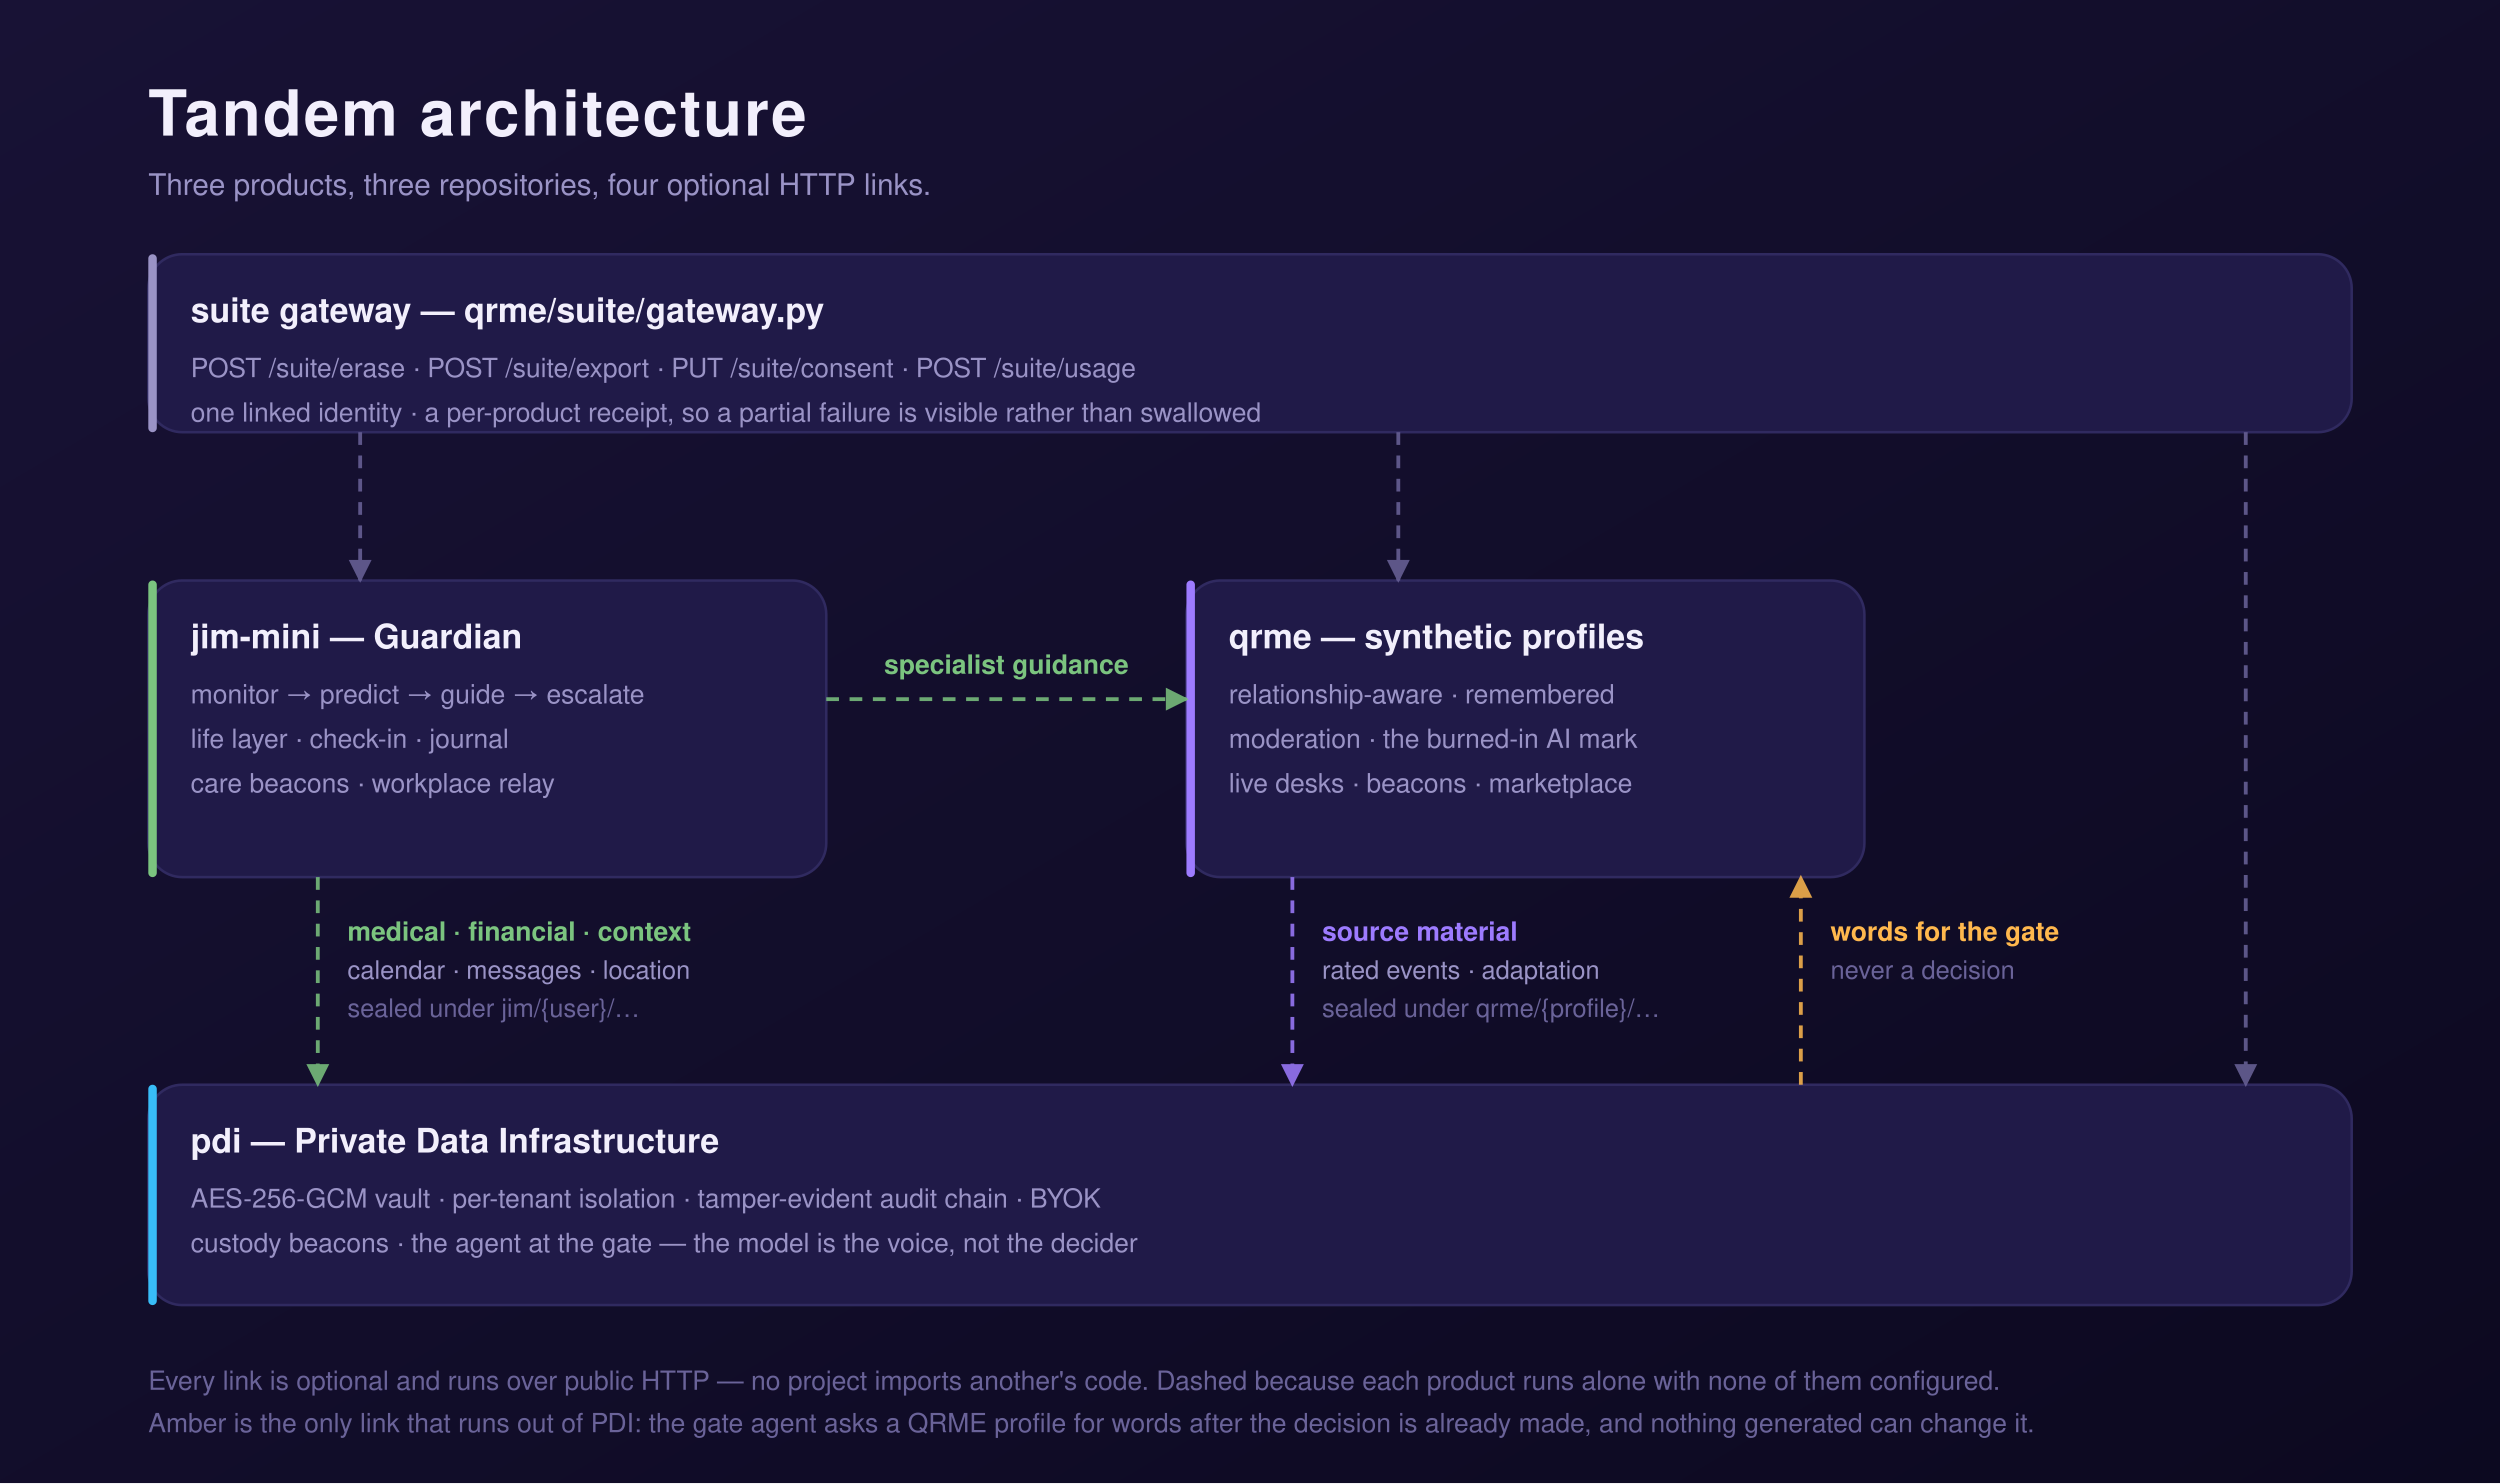
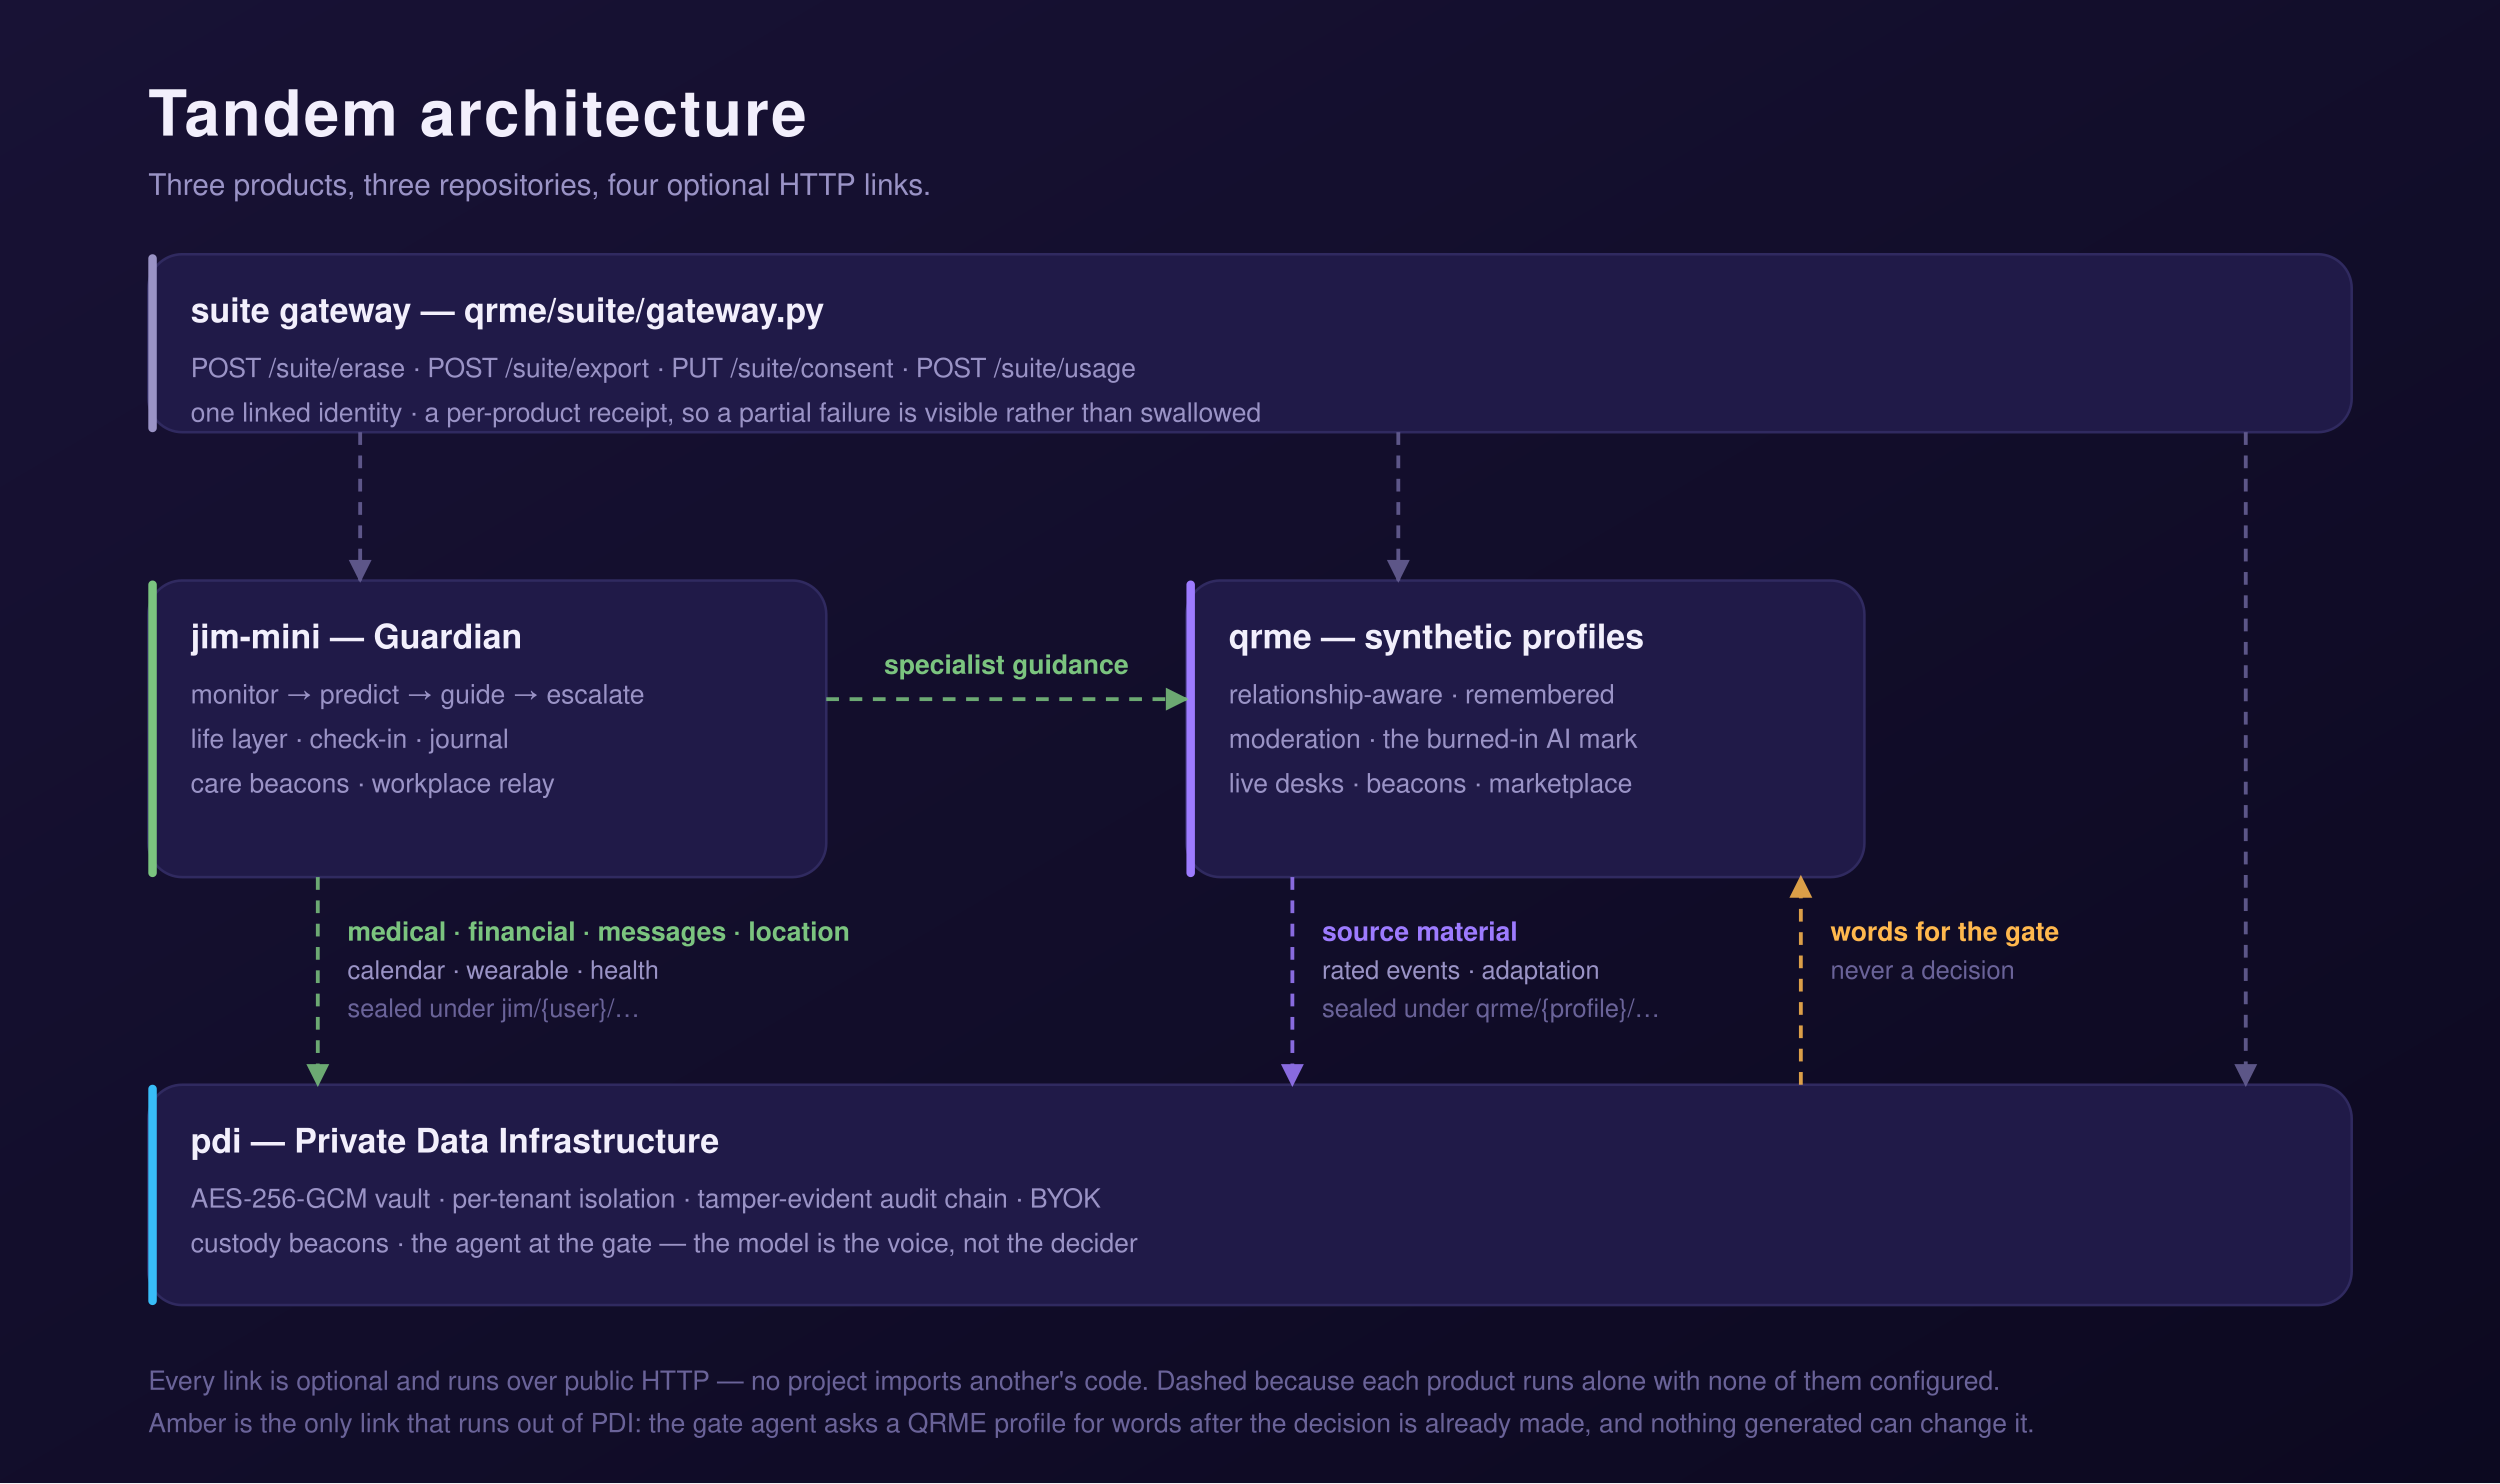
<svg xmlns="http://www.w3.org/2000/svg" role="img" aria-labelledby="tft tfd" viewBox="0 0 1180 700" width="1180" height="700" font-family="Helvetica, Arial, sans-serif">
  <defs>
    <linearGradient id="tfbg" x1="0" y1="0" x2="1" y2="1">
      <stop offset="0" stop-color="#181235" />
      <stop offset="1" stop-color="#0c0920" />
    </linearGradient>
    <marker id="tf_qrme" viewBox="0 0 10 10" refX="9" refY="5" markerWidth="6" markerHeight="6" orient="auto-start-reverse">
      <path d="M0 0 L10 5 L0 10 z" fill="#9d7bff" />
    </marker>
    <marker id="tf_jim" viewBox="0 0 10 10" refX="9" refY="5" markerWidth="6" markerHeight="6" orient="auto-start-reverse">
      <path d="M0 0 L10 5 L0 10 z" fill="#7bc47f" />
    </marker>
    <marker id="tf_pdi" viewBox="0 0 10 10" refX="9" refY="5" markerWidth="6" markerHeight="6" orient="auto-start-reverse">
      <path d="M0 0 L10 5 L0 10 z" fill="#38bdf8" />
    </marker>
    <marker id="tf_out" viewBox="0 0 10 10" refX="9" refY="5" markerWidth="6" markerHeight="6" orient="auto-start-reverse">
      <path d="M0 0 L10 5 L0 10 z" fill="#ffb84d" />
    </marker>
    <marker id="tf_gw" viewBox="0 0 10 10" refX="9" refY="5" markerWidth="6" markerHeight="6" orient="auto-start-reverse">
      <path d="M0 0 L10 5 L0 10 z" fill="#6a6399" />
    </marker>
  </defs>
  <rect width="1180" height="700" fill="url(#tfbg)" />
  <text x="70" y="64" font-size="30" fill="#f2effc" font-weight="800" text-anchor="start" letter-spacing="1">Tandem architecture</text>
  <text x="70" y="92" font-size="14" fill="#9a93c6" font-weight="400" text-anchor="start">Three products, three repositories, four optional HTTP links.</text>
  <rect x="70" y="120" width="1040" height="84" rx="16" fill="#201a48" stroke="#302a60" stroke-width="1.2" />
  <rect x="70" y="120" width="4" height="84" rx="2" fill="#9a93c6" />
  <text x="90" y="152" font-size="16" fill="#f2effc" font-weight="700" text-anchor="start">suite gateway — qrme/suite/gateway.py</text>
  <text x="90" y="178" font-size="12.5" fill="#9a93c6" font-weight="400" text-anchor="start">POST /suite/erase · POST /suite/export · PUT /suite/consent · POST /suite/usage</text>
  <text x="90" y="199" font-size="12.5" fill="#9a93c6" font-weight="400" text-anchor="start">one linked identity · a per-product receipt, so a partial failure is visible rather than swallowed</text>
  <rect x="70" y="274" width="320" height="140" rx="16" fill="#201a48" stroke="#302a60" stroke-width="1.2" />
  <rect x="70" y="274" width="4" height="140" rx="2" fill="#7bc47f" />
  <text x="90" y="306" font-size="16" fill="#f2effc" font-weight="700" text-anchor="start">jim-mini — Guardian</text>
  <text x="90" y="332" font-size="12.5" fill="#9a93c6" font-weight="400" text-anchor="start">monitor → predict → guide → escalate</text>
  <text x="90" y="353" font-size="12.5" fill="#9a93c6" font-weight="400" text-anchor="start">life layer · check-in · journal</text>
  <text x="90" y="374" font-size="12.5" fill="#9a93c6" font-weight="400" text-anchor="start">care beacons · workplace relay</text>
  <rect x="560" y="274" width="320" height="140" rx="16" fill="#201a48" stroke="#302a60" stroke-width="1.2" />
  <rect x="560" y="274" width="4" height="140" rx="2" fill="#9d7bff" />
  <text x="580" y="306" font-size="16" fill="#f2effc" font-weight="700" text-anchor="start">qrme — synthetic profiles</text>
  <text x="580" y="332" font-size="12.5" fill="#9a93c6" font-weight="400" text-anchor="start">relationship-aware · remembered</text>
  <text x="580" y="353" font-size="12.5" fill="#9a93c6" font-weight="400" text-anchor="start">moderation · the burned-in AI mark</text>
  <text x="580" y="374" font-size="12.5" fill="#9a93c6" font-weight="400" text-anchor="start">live desks · beacons · marketplace</text>
  <rect x="70" y="512" width="1040" height="104" rx="16" fill="#201a48" stroke="#302a60" stroke-width="1.2" />
  <rect x="70" y="512" width="4" height="104" rx="2" fill="#38bdf8" />
  <text x="90" y="544" font-size="16" fill="#f2effc" font-weight="700" text-anchor="start">pdi — Private Data Infrastructure</text>
  <text x="90" y="570" font-size="12.5" fill="#9a93c6" font-weight="400" text-anchor="start">AES-256-GCM vault · per-tenant isolation · tamper-evident audit chain · BYOK</text>
  <text x="90" y="591" font-size="12.5" fill="#9a93c6" font-weight="400" text-anchor="start">custody beacons · the agent at the gate — the model is the voice, not the decider</text>
  <path d="M170 204 L170 274" stroke="#6a6399" stroke-width="1.8" fill="none" stroke-dasharray="6 5" opacity="0.85" marker-end="url(#tf_gw)" />
  <path d="M660 204 L660 274" stroke="#6a6399" stroke-width="1.8" fill="none" stroke-dasharray="6 5" opacity="0.85" marker-end="url(#tf_gw)" />
  <path d="M1060 204 L1060 512" stroke="#6a6399" stroke-width="1.8" fill="none" stroke-dasharray="6 5" opacity="0.85" marker-end="url(#tf_gw)" />
  <path d="M390 330 L560 330" stroke="#7bc47f" stroke-width="1.8" fill="none" stroke-dasharray="6 5" opacity="0.85" marker-end="url(#tf_jim)" />
  <text x="475" y="318" font-size="12.5" fill="#7bc47f" font-weight="600" text-anchor="middle">specialist guidance</text>
  <path d="M150 414 L150 512" stroke="#7bc47f" stroke-width="1.8" fill="none" stroke-dasharray="6 5" opacity="0.85" marker-end="url(#tf_jim)" />
-   <text x="164" y="444" font-size="12.5" fill="#7bc47f" font-weight="600" text-anchor="start">medical · financial · context</text>
-   <text x="164" y="462" font-size="12" fill="#9a93c6" font-weight="400" text-anchor="start">calendar · messages · location</text>
+   <text x="164" y="444" font-size="12.5" fill="#7bc47f" font-weight="600" text-anchor="start">medical · financial · messages · location</text>
+   <text x="164" y="462" font-size="12" fill="#9a93c6" font-weight="400" text-anchor="start">calendar · wearable · health</text>
  <text x="164" y="480" font-size="12" fill="#6a6399" font-weight="400" text-anchor="start">sealed under jim/{user}/…</text>
  <path d="M610 414 L610 512" stroke="#9d7bff" stroke-width="1.8" fill="none" stroke-dasharray="6 5" opacity="0.85" marker-end="url(#tf_qrme)" />
  <text x="624" y="444" font-size="12.5" fill="#9d7bff" font-weight="600" text-anchor="start">source material</text>
  <text x="624" y="462" font-size="12" fill="#9a93c6" font-weight="400" text-anchor="start">rated events · adaptation</text>
  <text x="624" y="480" font-size="12" fill="#6a6399" font-weight="400" text-anchor="start">sealed under qrme/{profile}/…</text>
  <path d="M850 512 L850 414" stroke="#ffb84d" stroke-width="1.8" fill="none" stroke-dasharray="6 5" opacity="0.85" marker-end="url(#tf_out)" />
  <text x="864" y="444" font-size="12.5" fill="#ffb84d" font-weight="600" text-anchor="start">words for the gate</text>
  <text x="864" y="462" font-size="12" fill="#6a6399" font-weight="400" text-anchor="start">never a decision</text>
  <text x="70" y="656" font-size="12.5" fill="#6a6399" font-weight="400" text-anchor="start">Every link is optional and runs over public HTTP — no project imports another's code. Dashed because each product runs alone with none of them configured.</text>
  <text x="70" y="676" font-size="12.5" fill="#6a6399" font-weight="400" text-anchor="start">Amber is the only link that runs out of PDI: the gate agent asks a QRME profile for words after the decision is already made, and nothing generated can change it.</text>
</svg>
